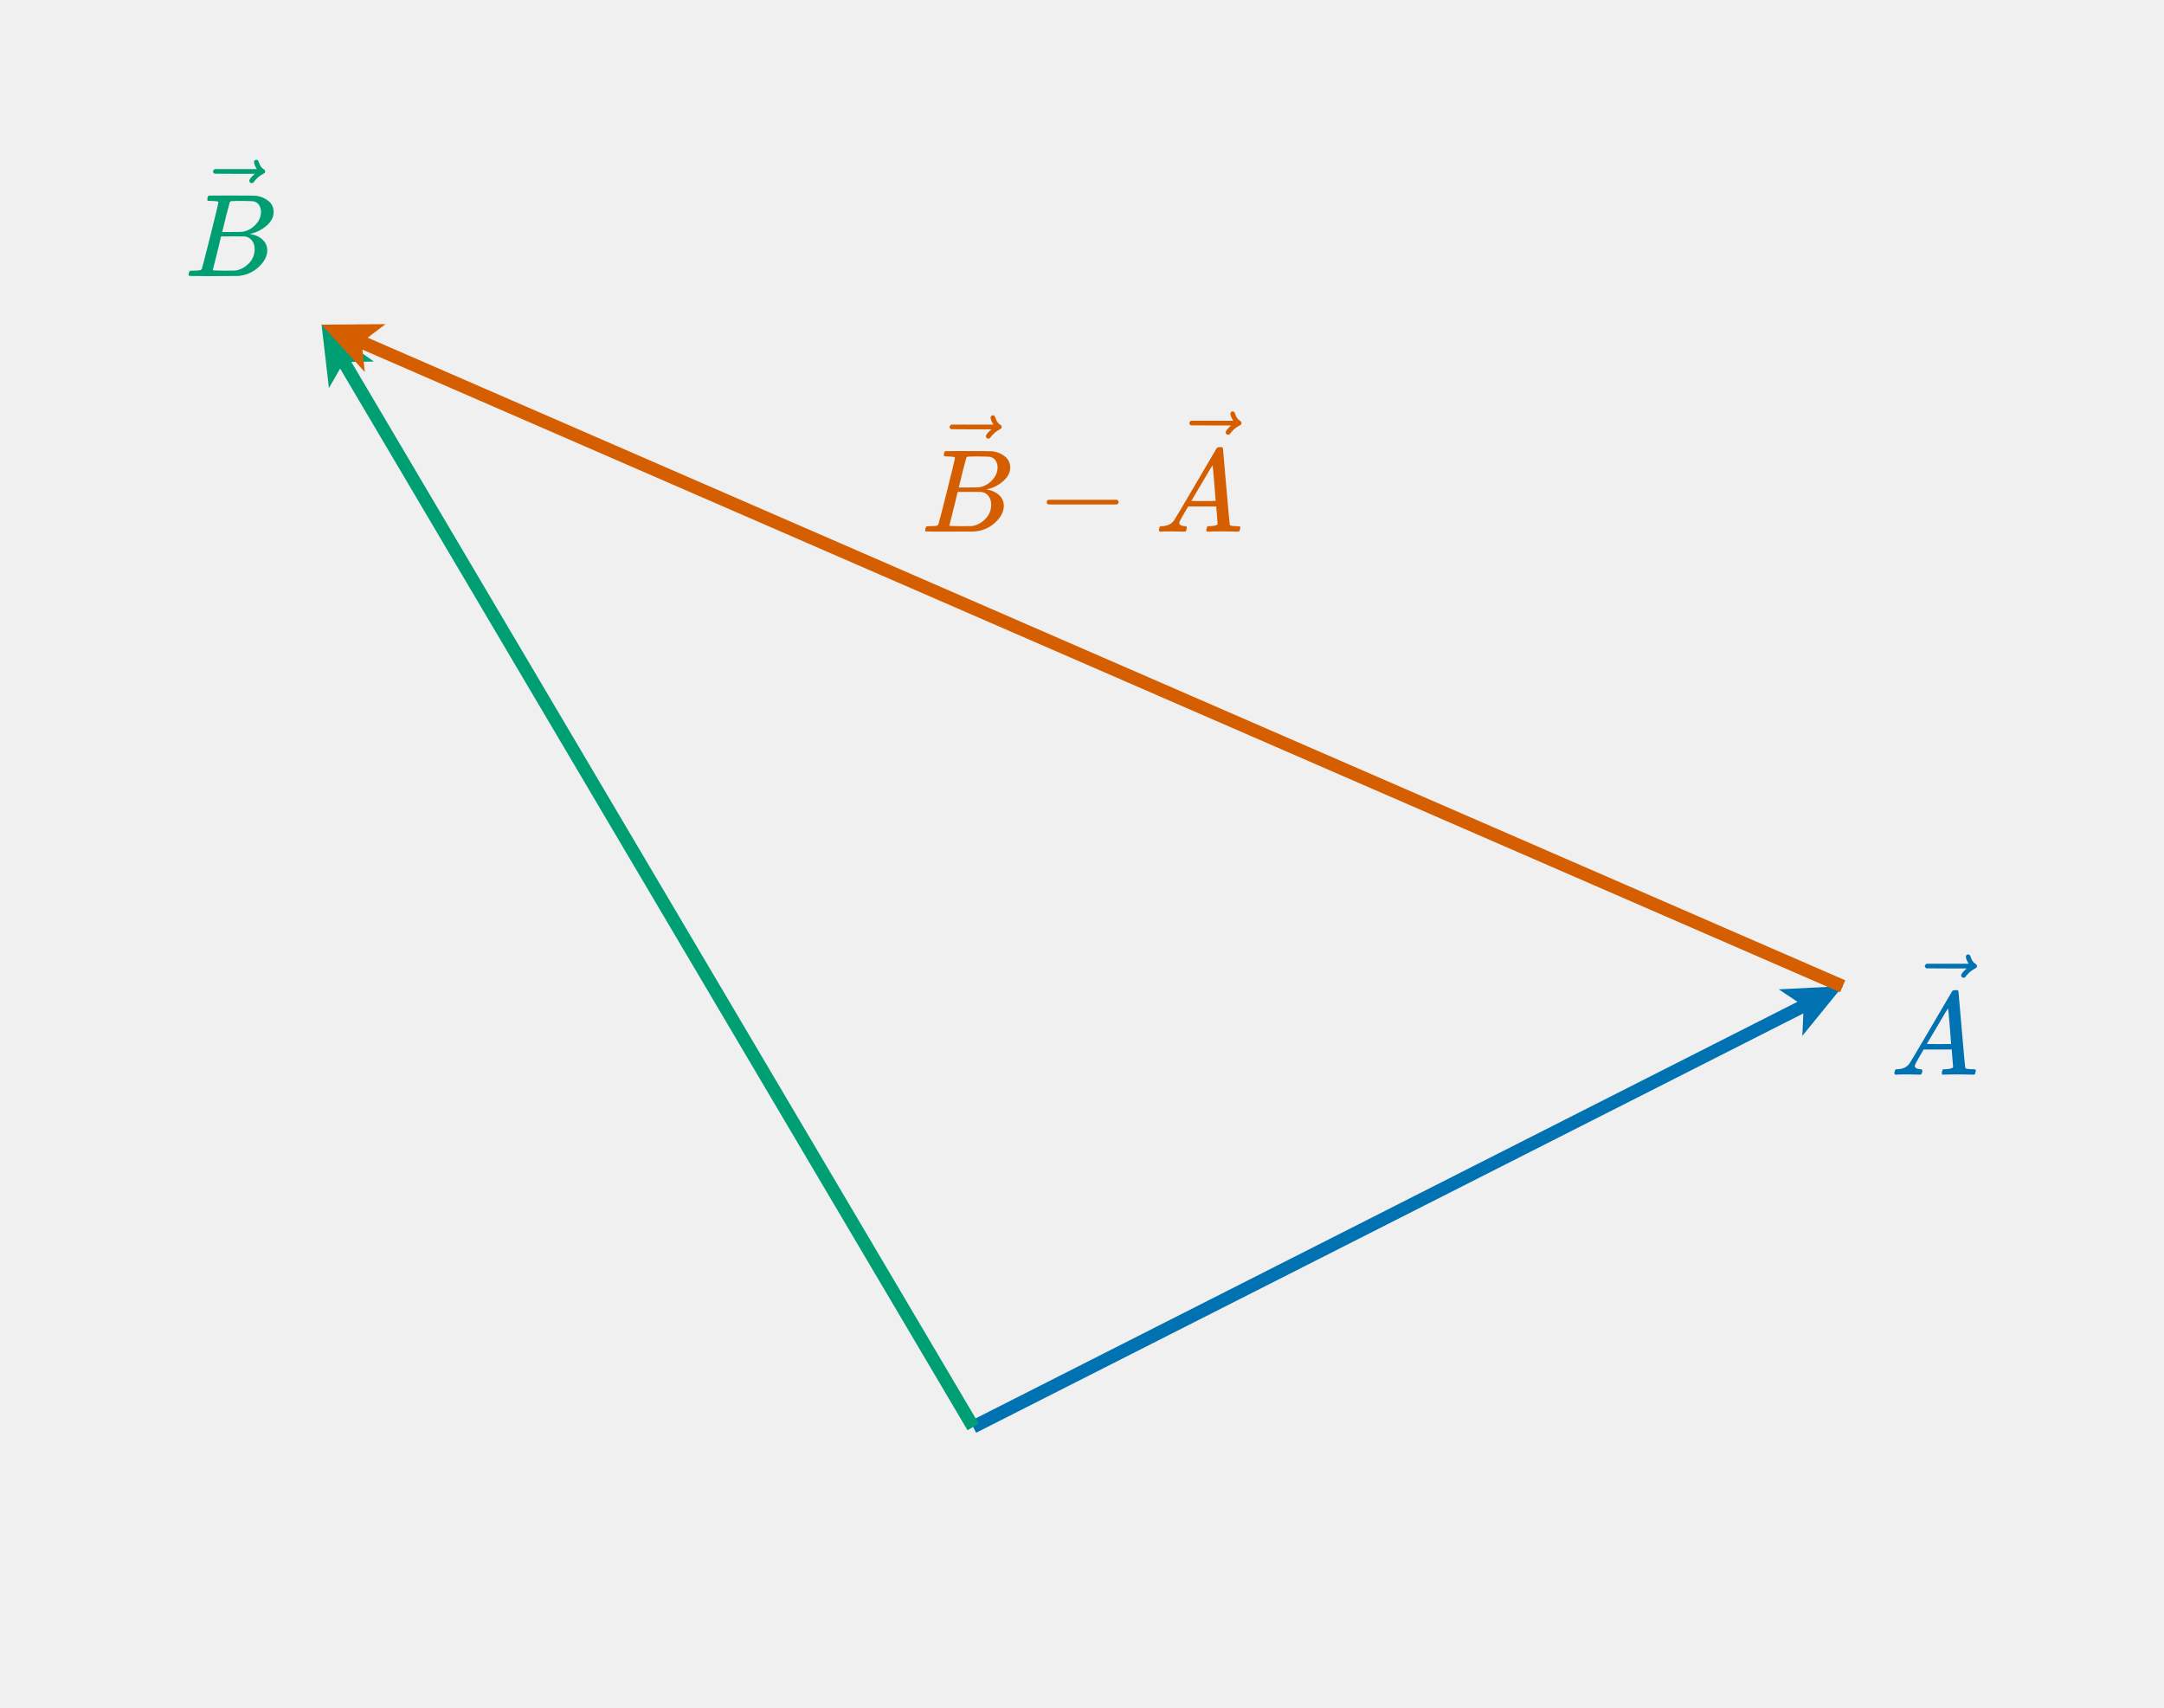
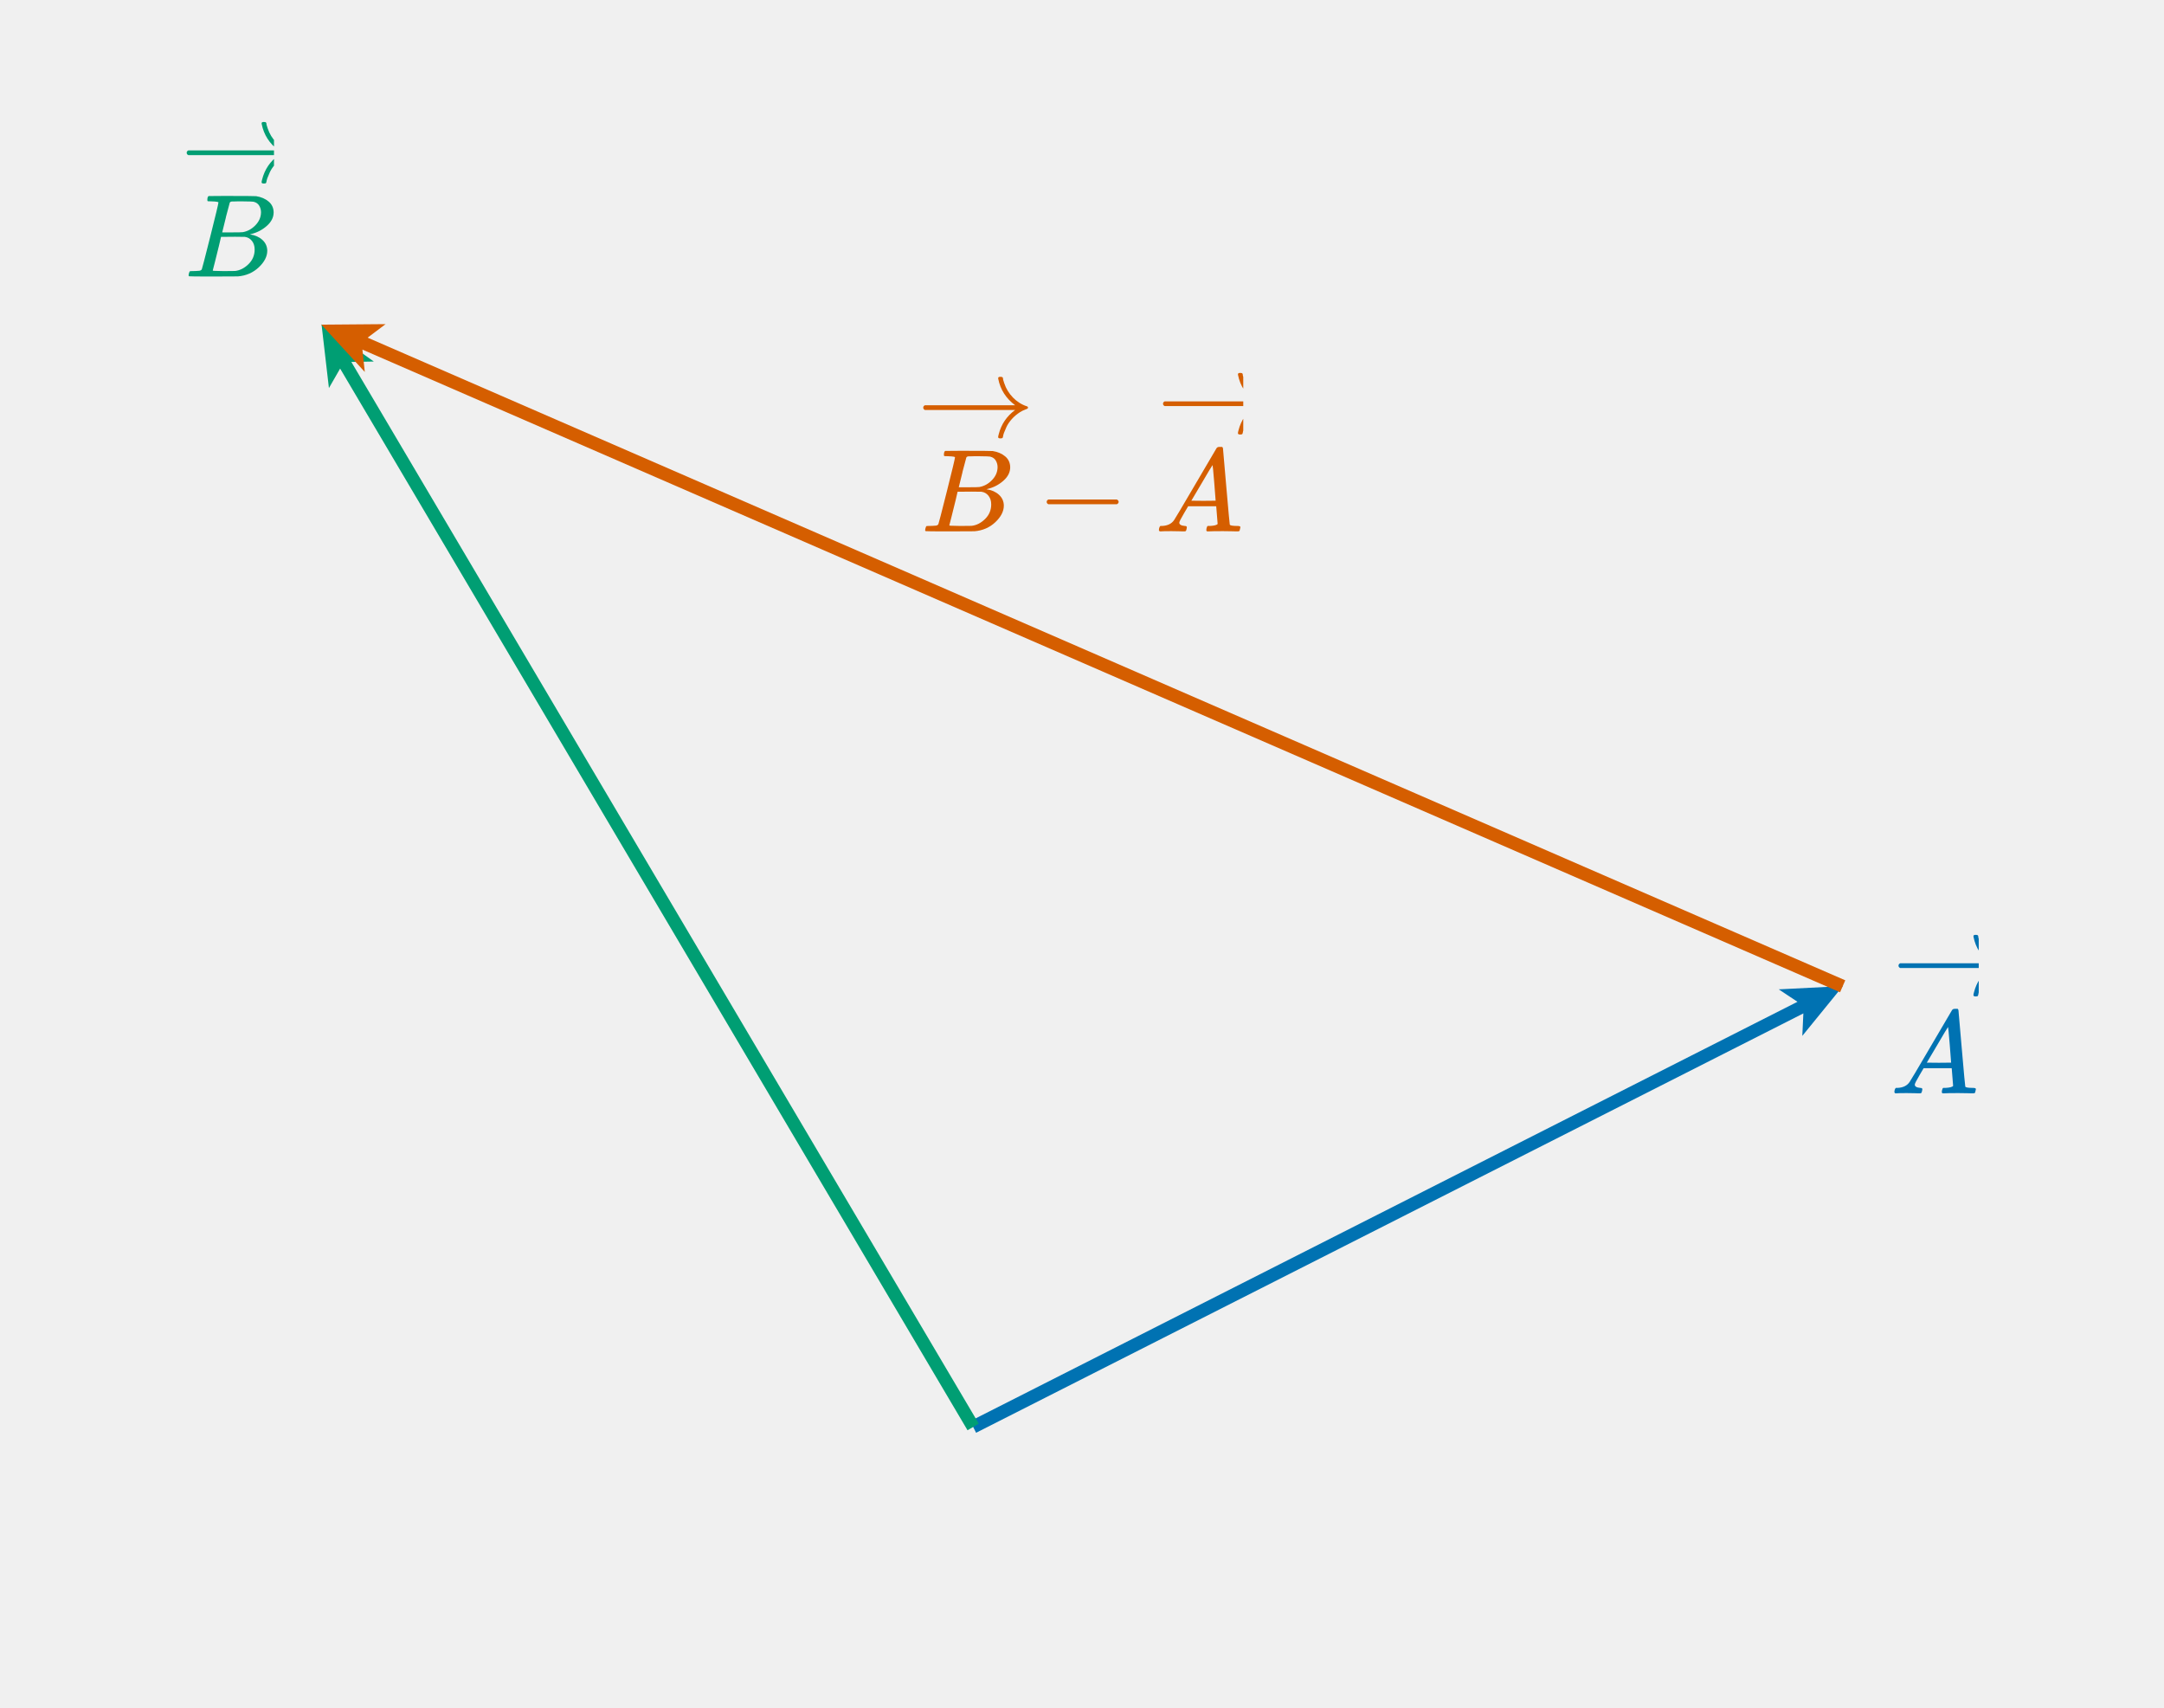
<svg xmlns="http://www.w3.org/2000/svg" xmlns:xlink="http://www.w3.org/1999/xlink" id="prefigure-m2b-1a-figure" viewBox="0 0 332 262">
  <defs>
    <clipPath id="prefigure-m2b-1a-__clipPath-0">
      <rect x="16.0" y="16.0" width="300.0" height="230.0" />
    </clipPath>
    <clipPath id="prefigure-m2b-1a-__clipPath-1">
      <rect x="16.0" y="16.0" width="300.0" height="230.0" />
    </clipPath>
    <marker id="prefigure-m2b-1a-arrow-head-end-2_None_24_60-h0072B2" markerWidth="9.0" markerHeight="8.0" markerUnits="userSpaceOnUse" orient="auto" refX="6.5" refY="4.0">
      <path d="M 9.0 4.0L 0.0 8.0L 1.7 5.0L 1.7 3.0L 0.0 0.0Z" fill="#0072B2" stroke="none" />
    </marker>
    <marker id="prefigure-m2b-1a-arrow-head-end-2_None_24_60-h0072B2-outline" markerWidth="13.0" markerHeight="12.0" markerUnits="userSpaceOnUse" orient="auto" refX="8.5" refY="6.0">
      <path d="M 11.8 7.8 L 2.8 11.8 A 2 2 0 0 1 0.0 10.0 L 0.0 2.0 A 2 2 0 0 1 2.8 0.2 L 11.8 4.2 A 2 2 0 0 1 11.8 7.8 Z" fill="white" stroke="none" />
    </marker>
    <marker id="prefigure-m2b-1a-arrow-head-end-2_None_24_60-h009E73" markerWidth="9.0" markerHeight="8.0" markerUnits="userSpaceOnUse" orient="auto" refX="6.5" refY="4.0">
      <path d="M 9.0 4.0L 0.0 8.0L 1.7 5.0L 1.7 3.0L 0.0 0.0Z" fill="#009E73" stroke="none" />
    </marker>
    <marker id="prefigure-m2b-1a-arrow-head-end-2_None_24_60-h009E73-outline" markerWidth="13.0" markerHeight="12.0" markerUnits="userSpaceOnUse" orient="auto" refX="8.5" refY="6.0">
      <path d="M 11.8 7.8 L 2.8 11.8 A 2 2 0 0 1 0.0 10.0 L 0.0 2.0 A 2 2 0 0 1 2.8 0.2 L 11.8 4.2 A 2 2 0 0 1 11.8 7.8 Z" fill="white" stroke="none" />
    </marker>
    <marker id="prefigure-m2b-1a-arrow-head-end-2_None_24_60-hD55E00" markerWidth="9.0" markerHeight="8.0" markerUnits="userSpaceOnUse" orient="auto" refX="6.5" refY="4.0">
      <path d="M 9.0 4.0L 0.0 8.0L 1.7 5.0L 1.7 3.0L 0.0 0.0Z" fill="#D55E00" stroke="none" />
    </marker>
    <marker id="prefigure-m2b-1a-arrow-head-end-2_None_24_60-hD55E00-outline" markerWidth="13.0" markerHeight="12.0" markerUnits="userSpaceOnUse" orient="auto" refX="8.5" refY="6.0">
      <path d="M 11.8 7.8 L 2.8 11.8 A 2 2 0 0 1 0.0 10.0 L 0.0 2.0 A 2 2 0 0 1 2.8 0.2 L 11.8 4.2 A 2 2 0 0 1 11.8 7.8 Z" fill="white" stroke="none" />
    </marker>
    <marker id="prefigure-m2b-1a-arrow-head-start-2_None_24_60-h0072B2" markerWidth="9.0" markerHeight="8.0" markerUnits="userSpaceOnUse" orient="auto" refX="2.5" refY="4.0">
      <g transform="rotate(180, 4.5, 4.0)">
        <path d="M 9.0 4.0L 0.0 8.0L 1.7 5.0L 1.7 3.0L 0.0 0.0Z" fill="#0072B2" stroke="none" />
      </g>
    </marker>
    <marker id="prefigure-m2b-1a-arrow-head-start-2_None_24_60-h0072B2-outline" markerWidth="13.0" markerHeight="12.0" markerUnits="userSpaceOnUse" orient="auto" refX="4.5" refY="6.0">
      <g transform="rotate(180, 6.5, 6.0)">
        <path d="M 11.8 7.8 L 2.8 11.8 A 2 2 0 0 1 0.0 10.0 L 0.0 2.0 A 2 2 0 0 1 2.8 0.2 L 11.8 4.2 A 2 2 0 0 1 11.8 7.8 Z" fill="white" stroke="none" />
      </g>
    </marker>
    <marker id="prefigure-m2b-1a-arrow-head-start-2_None_24_60-h009E73" markerWidth="9.0" markerHeight="8.0" markerUnits="userSpaceOnUse" orient="auto" refX="2.5" refY="4.0">
      <g transform="rotate(180, 4.5, 4.0)">
        <path d="M 9.0 4.0L 0.0 8.0L 1.7 5.0L 1.7 3.0L 0.0 0.0Z" fill="#009E73" stroke="none" />
      </g>
    </marker>
    <marker id="prefigure-m2b-1a-arrow-head-start-2_None_24_60-h009E73-outline" markerWidth="13.0" markerHeight="12.0" markerUnits="userSpaceOnUse" orient="auto" refX="4.5" refY="6.0">
      <g transform="rotate(180, 6.5, 6.0)">
        <path d="M 11.8 7.8 L 2.8 11.8 A 2 2 0 0 1 0.0 10.0 L 0.0 2.0 A 2 2 0 0 1 2.8 0.2 L 11.8 4.2 A 2 2 0 0 1 11.8 7.8 Z" fill="white" stroke="none" />
      </g>
    </marker>
    <marker id="prefigure-m2b-1a-arrow-head-start-2_None_24_60-hD55E00" markerWidth="9.0" markerHeight="8.0" markerUnits="userSpaceOnUse" orient="auto" refX="2.5" refY="4.0">
      <g transform="rotate(180, 4.5, 4.0)">
        <path d="M 9.0 4.0L 0.0 8.0L 1.7 5.0L 1.7 3.0L 0.0 0.0Z" fill="#D55E00" stroke="none" />
      </g>
    </marker>
    <marker id="prefigure-m2b-1a-arrow-head-start-2_None_24_60-hD55E00-outline" markerWidth="13.0" markerHeight="12.0" markerUnits="userSpaceOnUse" orient="auto" refX="4.5" refY="6.0">
      <g transform="rotate(180, 6.5, 6.0)">
        <path d="M 11.8 7.8 L 2.8 11.8 A 2 2 0 0 1 0.0 10.0 L 0.0 2.0 A 2 2 0 0 1 2.8 0.2 L 11.8 4.2 A 2 2 0 0 1 11.8 7.8 Z" fill="white" stroke="none" />
      </g>
    </marker>
  </defs>
  <path id="prefigure-m2b-1a-pa-A" stroke="#0072B2" stroke-width="2" fill="none" marker-end="url(#prefigure-m2b-1a-arrow-head-end-2_None_24_60-h0072B2)" d="M 149.3 218.9 L 280.5 152.4" />
  <path id="prefigure-m2b-1a-pa-B" stroke="#009E73" stroke-width="2" fill="none" marker-end="url(#prefigure-m2b-1a-arrow-head-end-2_None_24_60-h009E73)" d="M 149.3 218.9 L 50.6 51.9" />
  <path id="prefigure-m2b-1a-pa-D" stroke="#D55E00" stroke-width="2" fill="none" marker-end="url(#prefigure-m2b-1a-arrow-head-end-2_None_24_60-hD55E00)" d="M 282.7 151.3 L 51.6 50.8" />
-   <g id="prefigure-m2b-1a-pa-Al" transform="translate(290.0,154.7) translate(0.0,-10.1)">
+   <g id="prefigure-m2b-1a-pa-Al" transform="translate(290.0,154.7) translate(0.0,-13.1)">
    <g id="prefigure-m2b-1a-__g-0">
-       <svg style="vertical-align: 0.000px; color:#0072B2" width="13.576px" height="20.256px" role="img" focusable="false" viewBox="0 -1119 750 1119" x="0.0" y="0.0">
+       <svg style="vertical-align: 0.000px; color:#0072B2" width="13.576px" height="26.120px" role="img" focusable="false" viewBox="0 -1443 750 1443" x="0.0" y="0.0">
        <defs>
          <path id="prefigure-m2b-1a-MJX-2-TEX-I-1D434" d="M208 74Q208 50 254 46Q272 46 272 35Q272 34 270 22Q267 8 264 4T251 0Q249 0 239 0T205 1T141 2Q70 2 50 0H42Q35 7 35 11Q37 38 48 46H62Q132 49 164 96Q170 102 345 401T523 704Q530 716 547 716H555H572Q578 707 578 706L606 383Q634 60 636 57Q641 46 701 46Q726 46 726 36Q726 34 723 22Q720 7 718 4T704 0Q701 0 690 0T651 1T578 2Q484 2 455 0H443Q437 6 437 9T439 27Q443 40 445 43L449 46H469Q523 49 533 63L521 213H283L249 155Q208 86 208 74ZM516 260Q516 271 504 416T490 562L463 519Q447 492 400 412L310 260L413 259Q516 259 516 260Z" />
-           <path id="prefigure-m2b-1a-MJX-2-TEX-N-20D7" d="M377 694Q377 702 382 708T397 714Q404 714 409 709Q414 705 419 690Q429 653 460 633Q471 626 471 615Q471 606 468 603T454 594Q411 572 379 531Q377 529 374 525T369 519T364 517T357 516Q350 516 344 521T337 536Q337 555 384 595H213L42 596Q29 605 29 615Q29 622 42 635H401Q377 673 377 694Z" />
+           <path id="prefigure-m2b-1a-MJX-2-TEX-N-2192" d="M56 237T56 250T70 270H835Q719 357 692 493Q692 494 692 496T691 499Q691 511 708 511H711Q720 511 723 510T729 506T732 497T735 481T743 456Q765 389 816 336T935 261Q944 258 944 250Q944 244 939 241T915 231T877 212Q836 186 806 152T761 85T740 35T732 4Q730 -6 727 -8T711 -11Q691 -11 691 0Q691 7 696 25Q728 151 835 230H70Q56 237 56 250Z" />
        </defs>
        <g stroke="currentColor" fill="currentColor" stroke-width="0" transform="scale(1,-1)">
          <g data-mml-node="math">
-             <g data-mml-node="TeXAtom" data-mjx-texclass="ORD">
-               <g data-mml-node="mover" data-semantic-type="overscore" data-semantic-role="latinletter" data-semantic-id="2" data-semantic-children="0,1" data-semantic-attributes="texclass:ORD" data-semantic-speech="ModifyingAbove upper A With right arrow">
-                 <g data-mml-node="mi" data-semantic-type="identifier" data-semantic-role="latinletter" data-semantic-font="italic" data-semantic-annotation="clearspeak:simple" data-semantic-id="0" data-semantic-parent="2" data-semantic-speech="upper A" data-semantic-prefix="Base">
-                   <use data-c="1D434" xlink:href="#prefigure-m2b-1a-MJX-2-TEX-I-1D434" />
-                 </g>
-                 <g data-mml-node="mo" data-semantic-type="relation" data-semantic-role="overaccent" data-semantic-annotation="accent:arrow" data-semantic-id="1" data-semantic-parent="2" data-semantic-speech="right arrow" data-semantic-prefix="Overscript" transform="translate(514,305) translate(-250 0)">
-                   <use data-c="20D7" xlink:href="#prefigure-m2b-1a-MJX-2-TEX-N-20D7" />
-                 </g>
+             <g data-mml-node="mover" data-semantic-type="overscore" data-semantic-role="latinletter" data-semantic-id="2" data-semantic-children="0,1" data-semantic-speech="ModifyingAbove upper A With right arrow">
+               <g data-mml-node="mi" data-semantic-type="identifier" data-semantic-role="latinletter" data-semantic-font="italic" data-semantic-annotation="clearspeak:simple" data-semantic-id="0" data-semantic-parent="2" data-semantic-speech="upper A" data-semantic-prefix="Base">
+                 <use data-c="1D434" xlink:href="#prefigure-m2b-1a-MJX-2-TEX-I-1D434" />
+               </g>
+               <g data-mml-node="mo" data-semantic-type="relation" data-semantic-role="overaccent" data-semantic-annotation="accent:arrow" data-semantic-id="1" data-semantic-parent="2" data-semantic-speech="right arrow" data-semantic-prefix="Overscript" transform="translate(514,832) translate(-500 0)">
+                 <use data-c="2192" xlink:href="#prefigure-m2b-1a-MJX-2-TEX-N-2192" />
              </g>
            </g>
          </g>
        </g>
      </svg>
    </g>
  </g>
-   <g id="prefigure-m2b-1a-pa-Bl" transform="translate(42.0,42.4) translate(-13.7,-19.7)">
+   <g id="prefigure-m2b-1a-pa-Bl" transform="translate(42.0,42.4) translate(-13.7,-25.5)">
    <g id="prefigure-m2b-1a-__g-1">
-       <svg style="vertical-align: 0.000px; color:#009E73" width="13.736px" height="19.656px" role="img" focusable="false" viewBox="0 -1086 759 1086" x="0.0" y="0.0">
+       <svg style="vertical-align: 0.000px; color:#009E73" width="13.736px" height="25.520px" role="img" focusable="false" viewBox="0 -1410 759 1410" x="0.0" y="0.0">
        <defs>
          <path id="prefigure-m2b-1a-MJX-3-TEX-I-1D435" d="M231 637Q204 637 199 638T194 649Q194 676 205 682Q206 683 335 683Q594 683 608 681Q671 671 713 636T756 544Q756 480 698 429T565 360L555 357Q619 348 660 311T702 219Q702 146 630 78T453 1Q446 0 242 0Q42 0 39 2Q35 5 35 10Q35 17 37 24Q42 43 47 45Q51 46 62 46H68Q95 46 128 49Q142 52 147 61Q150 65 219 339T288 628Q288 635 231 637ZM649 544Q649 574 634 600T585 634Q578 636 493 637Q473 637 451 637T416 636H403Q388 635 384 626Q382 622 352 506Q352 503 351 500L320 374H401Q482 374 494 376Q554 386 601 434T649 544ZM595 229Q595 273 572 302T512 336Q506 337 429 337Q311 337 310 336Q310 334 293 263T258 122L240 52Q240 48 252 48T333 46Q422 46 429 47Q491 54 543 105T595 229Z" />
-           <path id="prefigure-m2b-1a-MJX-3-TEX-N-20D7" d="M377 694Q377 702 382 708T397 714Q404 714 409 709Q414 705 419 690Q429 653 460 633Q471 626 471 615Q471 606 468 603T454 594Q411 572 379 531Q377 529 374 525T369 519T364 517T357 516Q350 516 344 521T337 536Q337 555 384 595H213L42 596Q29 605 29 615Q29 622 42 635H401Q377 673 377 694Z" />
+           <path id="prefigure-m2b-1a-MJX-3-TEX-N-2192" d="M56 237T56 250T70 270H835Q719 357 692 493Q692 494 692 496T691 499Q691 511 708 511H711Q720 511 723 510T729 506T732 497T735 481T743 456Q765 389 816 336T935 261Q944 258 944 250Q944 244 939 241T915 231T877 212Q836 186 806 152T761 85T740 35T732 4Q730 -6 727 -8T711 -11Q691 -11 691 0Q691 7 696 25Q728 151 835 230H70Q56 237 56 250Z" />
        </defs>
        <g stroke="currentColor" fill="currentColor" stroke-width="0" transform="scale(1,-1)">
          <g data-mml-node="math">
-             <g data-mml-node="TeXAtom" data-mjx-texclass="ORD">
-               <g data-mml-node="mover" data-semantic-type="overscore" data-semantic-role="latinletter" data-semantic-id="2" data-semantic-children="0,1" data-semantic-attributes="texclass:ORD" data-semantic-speech="ModifyingAbove upper B With right arrow">
-                 <g data-mml-node="mi" data-semantic-type="identifier" data-semantic-role="latinletter" data-semantic-font="italic" data-semantic-annotation="clearspeak:simple" data-semantic-id="0" data-semantic-parent="2" data-semantic-speech="upper B" data-semantic-prefix="Base">
-                   <use data-c="1D435" xlink:href="#prefigure-m2b-1a-MJX-3-TEX-I-1D435" />
-                 </g>
-                 <g data-mml-node="mo" data-semantic-type="relation" data-semantic-role="overaccent" data-semantic-annotation="accent:arrow" data-semantic-id="1" data-semantic-parent="2" data-semantic-speech="right arrow" data-semantic-prefix="Overscript" transform="translate(462.8,272) translate(-250 0)">
-                   <use data-c="20D7" xlink:href="#prefigure-m2b-1a-MJX-3-TEX-N-20D7" />
-                 </g>
+             <g data-mml-node="mover" data-semantic-type="overscore" data-semantic-role="latinletter" data-semantic-id="2" data-semantic-children="0,1" data-semantic-speech="ModifyingAbove upper B With right arrow">
+               <g data-mml-node="mi" data-semantic-type="identifier" data-semantic-role="latinletter" data-semantic-font="italic" data-semantic-annotation="clearspeak:simple" data-semantic-id="0" data-semantic-parent="2" data-semantic-speech="upper B" data-semantic-prefix="Base">
+                 <use data-c="1D435" xlink:href="#prefigure-m2b-1a-MJX-3-TEX-I-1D435" />
+               </g>
+               <g data-mml-node="mo" data-semantic-type="relation" data-semantic-role="overaccent" data-semantic-annotation="accent:arrow" data-semantic-id="1" data-semantic-parent="2" data-semantic-speech="right arrow" data-semantic-prefix="Overscript" transform="translate(462.8,799) translate(-500 0)">
+                 <use data-c="2192" xlink:href="#prefigure-m2b-1a-MJX-3-TEX-N-2192" />
              </g>
            </g>
          </g>
        </g>
      </svg>
    </g>
  </g>
-   <g id="prefigure-m2b-1a-pa-Dl" transform="translate(166.0,83.0) translate(-24.7,-21.7)">
+   <g id="prefigure-m2b-1a-pa-Dl" transform="translate(166.0,83.0) translate(-24.7,-27.6)">
    <g id="prefigure-m2b-1a-__g-2">
-       <svg style="vertical-align: -1.488px; color:#D55E00" width="49.440px" height="21.736px" role="img" focusable="false" viewBox="0 -1119 2731.4 1201" x="0.0" y="0.0">
+       <svg style="vertical-align: -1.488px; color:#D55E00" width="49.440px" height="27.600px" role="img" focusable="false" viewBox="0 -1443 2731.4 1525" x="0.0" y="0.0">
        <defs>
          <path id="prefigure-m2b-1a-MJX-4-TEX-I-1D435" d="M231 637Q204 637 199 638T194 649Q194 676 205 682Q206 683 335 683Q594 683 608 681Q671 671 713 636T756 544Q756 480 698 429T565 360L555 357Q619 348 660 311T702 219Q702 146 630 78T453 1Q446 0 242 0Q42 0 39 2Q35 5 35 10Q35 17 37 24Q42 43 47 45Q51 46 62 46H68Q95 46 128 49Q142 52 147 61Q150 65 219 339T288 628Q288 635 231 637ZM649 544Q649 574 634 600T585 634Q578 636 493 637Q473 637 451 637T416 636H403Q388 635 384 626Q382 622 352 506Q352 503 351 500L320 374H401Q482 374 494 376Q554 386 601 434T649 544ZM595 229Q595 273 572 302T512 336Q506 337 429 337Q311 337 310 336Q310 334 293 263T258 122L240 52Q240 48 252 48T333 46Q422 46 429 47Q491 54 543 105T595 229Z" />
-           <path id="prefigure-m2b-1a-MJX-4-TEX-N-20D7" d="M377 694Q377 702 382 708T397 714Q404 714 409 709Q414 705 419 690Q429 653 460 633Q471 626 471 615Q471 606 468 603T454 594Q411 572 379 531Q377 529 374 525T369 519T364 517T357 516Q350 516 344 521T337 536Q337 555 384 595H213L42 596Q29 605 29 615Q29 622 42 635H401Q377 673 377 694Z" />
+           <path id="prefigure-m2b-1a-MJX-4-TEX-N-2192" d="M56 237T56 250T70 270H835Q719 357 692 493Q692 494 692 496T691 499Q691 511 708 511H711Q720 511 723 510T729 506T732 497T735 481T743 456Q765 389 816 336T935 261Q944 258 944 250Q944 244 939 241T915 231T877 212Q836 186 806 152T761 85T740 35T732 4Q730 -6 727 -8T711 -11Q691 -11 691 0Q691 7 696 25Q728 151 835 230H70Q56 237 56 250Z" />
          <path id="prefigure-m2b-1a-MJX-4-TEX-N-2212" d="M84 237T84 250T98 270H679Q694 262 694 250T679 230H98Q84 237 84 250Z" />
          <path id="prefigure-m2b-1a-MJX-4-TEX-I-1D434" d="M208 74Q208 50 254 46Q272 46 272 35Q272 34 270 22Q267 8 264 4T251 0Q249 0 239 0T205 1T141 2Q70 2 50 0H42Q35 7 35 11Q37 38 48 46H62Q132 49 164 96Q170 102 345 401T523 704Q530 716 547 716H555H572Q578 707 578 706L606 383Q634 60 636 57Q641 46 701 46Q726 46 726 36Q726 34 723 22Q720 7 718 4T704 0Q701 0 690 0T651 1T578 2Q484 2 455 0H443Q437 6 437 9T439 27Q443 40 445 43L449 46H469Q523 49 533 63L521 213H283L249 155Q208 86 208 74ZM516 260Q516 271 504 416T490 562L463 519Q447 492 400 412L310 260L413 259Q516 259 516 260Z" />
        </defs>
        <g stroke="currentColor" fill="currentColor" stroke-width="0" transform="scale(1,-1)">
          <g data-mml-node="math" data-semantic-type="infixop" data-semantic-role="subtraction" data-semantic-id="7" data-semantic-children="2,6" data-semantic-content="3" data-semantic-speech="ModifyingAbove upper B With right arrow minus ModifyingAbove upper A With right arrow">
-             <g data-mml-node="TeXAtom" data-mjx-texclass="ORD">
-               <g data-mml-node="mover" data-semantic-type="overscore" data-semantic-role="latinletter" data-semantic-id="2" data-semantic-children="0,1" data-semantic-parent="7" data-semantic-attributes="texclass:ORD" data-semantic-speech="ModifyingAbove upper B With right arrow">
-                 <g data-mml-node="mi" data-semantic-type="identifier" data-semantic-role="latinletter" data-semantic-font="italic" data-semantic-annotation="clearspeak:simple" data-semantic-id="0" data-semantic-parent="2" data-semantic-speech="upper B" data-semantic-prefix="Base">
-                   <use data-c="1D435" xlink:href="#prefigure-m2b-1a-MJX-4-TEX-I-1D435" />
-                 </g>
-                 <g data-mml-node="mo" data-semantic-type="relation" data-semantic-role="overaccent" data-semantic-annotation="accent:arrow" data-semantic-id="1" data-semantic-parent="2" data-semantic-speech="right arrow" data-semantic-prefix="Overscript" transform="translate(462.8,272) translate(-250 0)">
-                   <use data-c="20D7" xlink:href="#prefigure-m2b-1a-MJX-4-TEX-N-20D7" />
-                 </g>
+             <g data-mml-node="mover" data-semantic-type="overscore" data-semantic-role="latinletter" data-semantic-id="2" data-semantic-children="0,1" data-semantic-parent="7" data-semantic-speech="ModifyingAbove upper B With right arrow">
+               <g data-mml-node="mi" data-semantic-type="identifier" data-semantic-role="latinletter" data-semantic-font="italic" data-semantic-annotation="clearspeak:simple" data-semantic-id="0" data-semantic-parent="2" data-semantic-speech="upper B" data-semantic-prefix="Base">
+                 <use data-c="1D435" xlink:href="#prefigure-m2b-1a-MJX-4-TEX-I-1D435" />
+               </g>
+               <g data-mml-node="mo" data-semantic-type="relation" data-semantic-role="overaccent" data-semantic-annotation="accent:arrow" data-semantic-id="1" data-semantic-parent="2" data-semantic-speech="right arrow" data-semantic-prefix="Overscript" transform="translate(462.8,799) translate(-500 0)">
+                 <use data-c="2192" xlink:href="#prefigure-m2b-1a-MJX-4-TEX-N-2192" />
              </g>
            </g>
            <g data-mml-node="mo" data-semantic-type="operator" data-semantic-role="subtraction" data-semantic-id="3" data-semantic-parent="7" data-semantic-operator="infixop,−" data-semantic-speech="minus" transform="translate(981.2,0)">
              <use data-c="2212" xlink:href="#prefigure-m2b-1a-MJX-4-TEX-N-2212" />
            </g>
-             <g data-mml-node="TeXAtom" data-mjx-texclass="ORD" transform="translate(1981.4,0)">
-               <g data-mml-node="mover" data-semantic-type="overscore" data-semantic-role="latinletter" data-semantic-id="6" data-semantic-children="4,5" data-semantic-parent="7" data-semantic-attributes="texclass:ORD" data-semantic-speech="ModifyingAbove upper A With right arrow">
-                 <g data-mml-node="mi" data-semantic-type="identifier" data-semantic-role="latinletter" data-semantic-font="italic" data-semantic-annotation="clearspeak:simple" data-semantic-id="4" data-semantic-parent="6" data-semantic-speech="upper A" data-semantic-prefix="Base">
-                   <use data-c="1D434" xlink:href="#prefigure-m2b-1a-MJX-4-TEX-I-1D434" />
-                 </g>
-                 <g data-mml-node="mo" data-semantic-type="relation" data-semantic-role="overaccent" data-semantic-annotation="accent:arrow" data-semantic-id="5" data-semantic-parent="6" data-semantic-speech="right arrow" data-semantic-prefix="Overscript" transform="translate(514,305) translate(-250 0)">
-                   <use data-c="20D7" xlink:href="#prefigure-m2b-1a-MJX-4-TEX-N-20D7" />
-                 </g>
+             <g data-mml-node="mover" data-semantic-type="overscore" data-semantic-role="latinletter" data-semantic-id="6" data-semantic-children="4,5" data-semantic-parent="7" data-semantic-speech="ModifyingAbove upper A With right arrow" transform="translate(1981.4,0)">
+               <g data-mml-node="mi" data-semantic-type="identifier" data-semantic-role="latinletter" data-semantic-font="italic" data-semantic-annotation="clearspeak:simple" data-semantic-id="4" data-semantic-parent="6" data-semantic-speech="upper A" data-semantic-prefix="Base">
+                 <use data-c="1D434" xlink:href="#prefigure-m2b-1a-MJX-4-TEX-I-1D434" />
+               </g>
+               <g data-mml-node="mo" data-semantic-type="relation" data-semantic-role="overaccent" data-semantic-annotation="accent:arrow" data-semantic-id="5" data-semantic-parent="6" data-semantic-speech="right arrow" data-semantic-prefix="Overscript" transform="translate(514,832) translate(-500 0)">
+                 <use data-c="2192" xlink:href="#prefigure-m2b-1a-MJX-4-TEX-N-2192" />
              </g>
            </g>
          </g>
        </g>
      </svg>
    </g>
  </g>
</svg>
